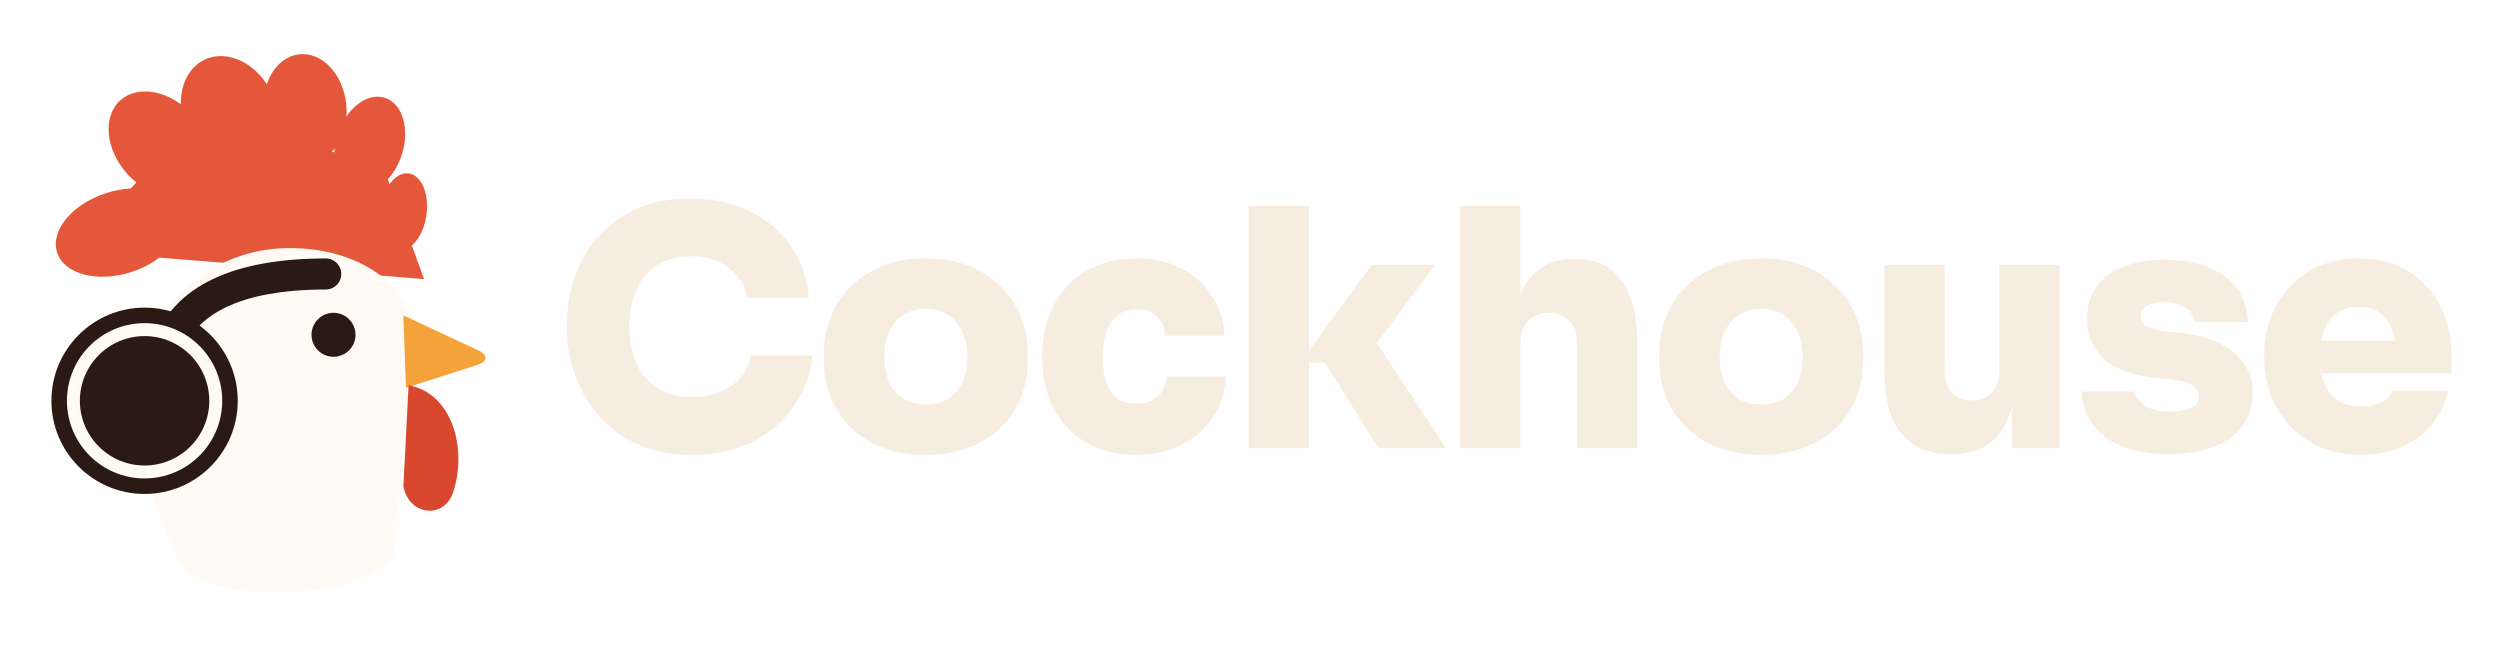
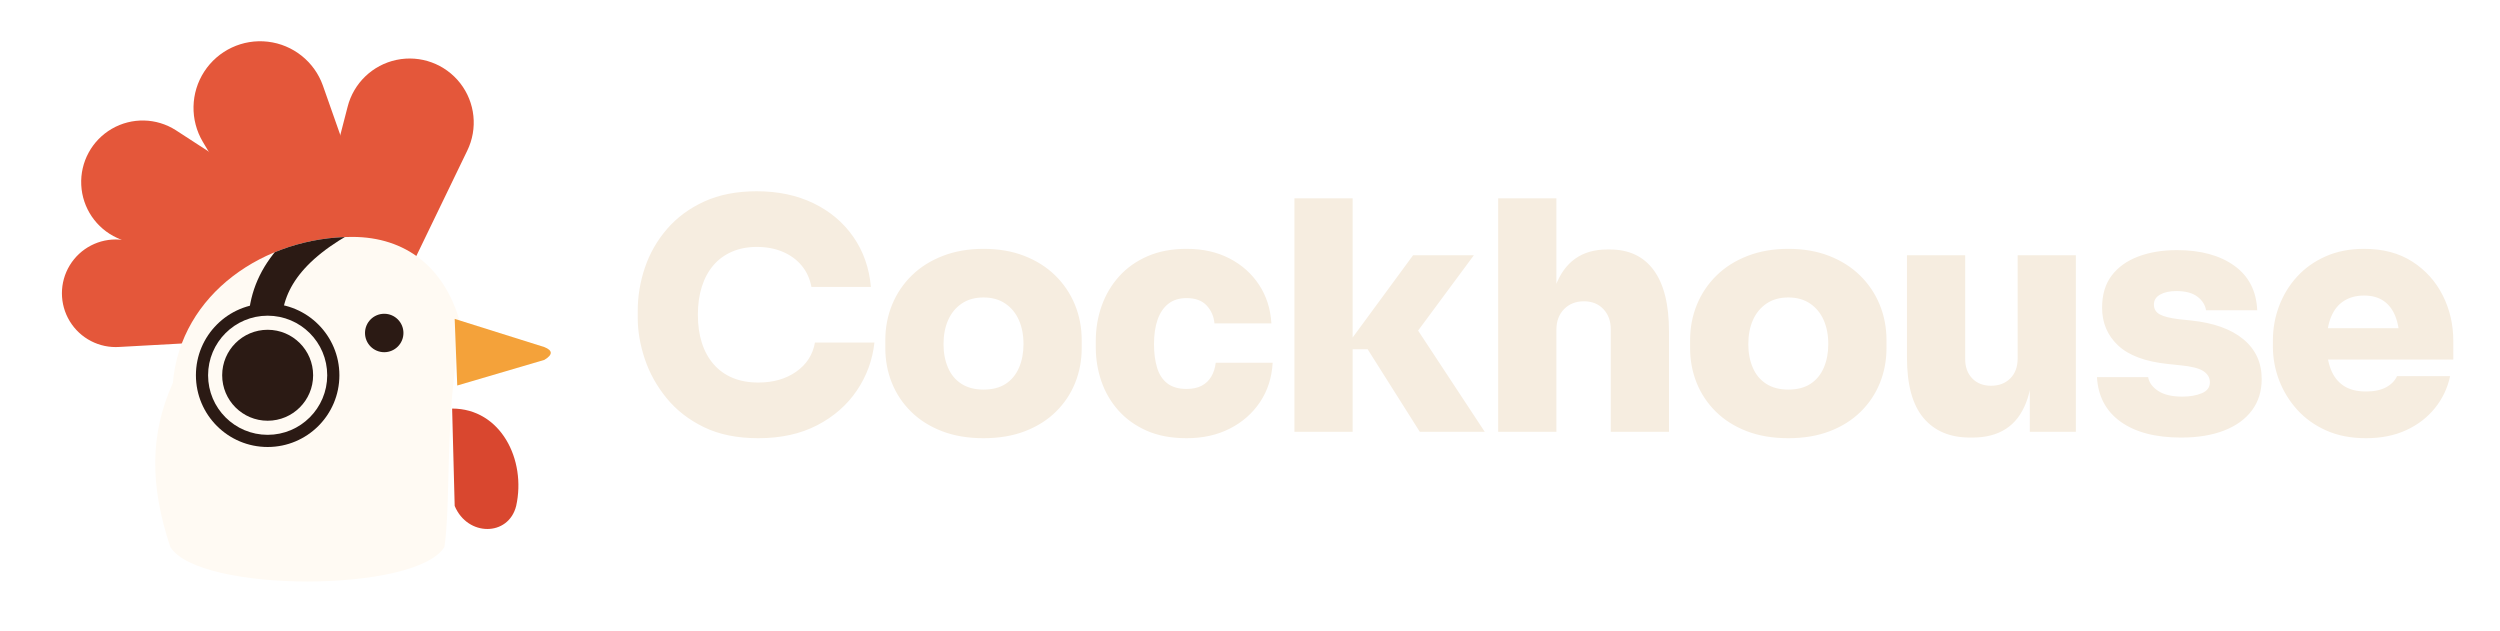
- <svg xmlns="http://www.w3.org/2000/svg" viewBox="-24 -24 1559.46 408">
-   <g transform="scale(0.80717) translate(-124 -156)">
+ <svg xmlns="http://www.w3.org/2000/svg" viewBox="-24 -24 1618.79 408">
+   <g transform="scale(0.82949) translate(-84 -150)">
    <g fill="#E4573A">
-       <ellipse cx="218" cy="238" rx="34" ry="46" transform="rotate(-42 218 238)" />
-       <ellipse cx="272" cy="214" rx="36" ry="46" transform="rotate(-25 272 214)" />
-       <ellipse cx="330" cy="210" rx="32" ry="42" transform="rotate(-6 330 210)" />
-       <ellipse cx="380" cy="238" rx="26" ry="38" transform="rotate(18 380 238)" />
-       <ellipse cx="406" cy="290" rx="18" ry="30" transform="rotate(8 406 290)" />
-       <ellipse cx="186" cy="306" rx="50" ry="32" transform="rotate(-18 186 306)" />
-       <path d="M150 320 L214 252 L300 230 L390 254 L422 342 L300 332 Z" />
+       <path d="M358.4 365.7 L419.8 238.7 A50 50 0 1 0 326.4 204.5 L291.1 341.0 A36 36 0 0 0 358.4 365.7 Z" />
+       <path d="M360.0 338.1 L307.1 187.8 A52 52 0 1 0 213.4 231.8 L295.1 368.5 A36 36 0 0 0 360.0 338.1 Z" />
+       <path d="M344.5 321.5 L192.3 222.7 A48 48 0 1 0 146.5 306.8 L312.1 381.0 A34 34 0 0 0 344.5 321.5 Z" />
+       <path d="M327.8 318.0 L148.3 308.1 A42 42 0 1 0 148.3 391.9 L327.8 382.0 A32 32 0 0 0 327.8 318.0 Z" />
    </g>
-     <path d="M232 560 C 214 520 196 470 200 430 C 205 365 255 318 318 318 C 368 318 402 342 414 372 L 410 426 C 404 470 404 520 398 556 C 380 590 250 596 232 560 Z" fill="#FFFAF3" />
-     <path d="M224 396 C 236 358 278 338 346 338" fill="none" stroke="#2B1A14" stroke-width="24" stroke-linecap="round" />
-     <circle cx="206" cy="436" r="72" fill="#2B1A14" />
-     <circle cx="206" cy="436" r="55" fill="none" stroke="#FFFAF3" stroke-width="10" />
+     <path d="M188 548 C 172 500 172 460 190 420 C 196 350 262 306 330 306 C 372 306 402 330 414 372 L 408 430 C 404 480 406 520 402 548 C 380 584 210 584 188 548 Z" fill="#FFFAF3" />
+     <clipPath id="band8">
+       <path d="M188 548 C 172 500 172 460 190 420 C 196 350 262 306 330 306 C 372 306 402 330 414 372 L 408 430 C 404 480 406 520 402 548 C 380 584 210 584 188 548 Z" />
+     </clipPath>
+     <path d="M262 380 C 260 344 280 314 330 288" fill="none" stroke="#2B1A14" stroke-width="26" clip-path="url(#band8)" />
+     <circle cx="264" cy="414" r="56" fill="#2B1A14" />
+     <circle cx="264" cy="414" r="41" fill="none" stroke="#FFFAF3" stroke-width="11" />
    <g fill="#2B1A14">
-       <circle cx="352" cy="385" r="17" />
+       <circle cx="355" cy="381" r="15" />
    </g>
-     <path d="M406 370 L466 398 Q474 404 464 408 L408 426 Z" fill="#F4A23A" />
-     <path d="M410 424 C 444 430 456 474 444 508 C 436 528 410 524 406 502 Z" fill="#D9472F" />
+     <path d="M410 370 L480 392 Q490 396 480 402 L412 422 Z" fill="#F4A23A" />
+     <path d="M408 440 C 446 440 466 480 458 516 C 452 540 420 540 410 516 Z" fill="#D9472F" />
  </g>
-   <path transform="translate(321.74 255.60) scale(0.20712)" d="M415 20Q316 20 245.0 -14.5Q174 -49 128.0 -105.5Q82 -162 60.0 -228.0Q38 -294 38 -356V-378Q38 -447 60.5 -513.5Q83 -580 129.5 -634.0Q176 -688 246.0 -720.0Q316 -752 410 -752Q510 -752 587.5 -714.5Q665 -677 712.0 -609.5Q759 -542 767 -453H581Q574 -491 551.0 -519.0Q528 -547 492.0 -562.5Q456 -578 410 -578Q367 -578 332.5 -563.0Q298 -548 274.5 -520.5Q251 -493 238.5 -454.0Q226 -415 226 -366Q226 -317 238.5 -278.0Q251 -239 275.5 -211.0Q300 -183 335.0 -168.5Q370 -154 415 -154Q485 -154 533.5 -188.0Q582 -222 592 -279H778Q769 -197 723.0 -129.0Q677 -61 599.0 -20.5Q521 20 415 20ZM1119 20Q1046 20 989.0 -2.0Q932 -24 892.5 -63.0Q853 -102 832.5 -153.0Q812 -204 812 -262V-286Q812 -346 833.5 -398.0Q855 -450 895.0 -489.0Q935 -528 992.0 -550.0Q1049 -572 1119 -572Q1190 -572 1246.5 -550.0Q1303 -528 1343.0 -489.0Q1383 -450 1404.5 -398.0Q1426 -346 1426 -286V-262Q1426 -204 1405.5 -153.0Q1385 -102 1345.5 -63.0Q1306 -24 1249.0 -2.0Q1192 20 1119 20ZM1119 -132Q1161 -132 1188.5 -150.0Q1216 -168 1230.0 -200.5Q1244 -233 1244 -274Q1244 -317 1229.5 -349.5Q1215 -382 1187.0 -401.0Q1159 -420 1119 -420Q1079 -420 1051.0 -401.0Q1023 -382 1008.5 -349.5Q994 -317 994 -274Q994 -233 1008.0 -200.5Q1022 -168 1050.0 -150.0Q1078 -132 1119 -132ZM1754 20Q1682 20 1629.0 -3.5Q1576 -27 1540.5 -67.0Q1505 -107 1487.5 -158.0Q1470 -209 1470 -264V-284Q1470 -342 1488.5 -394.0Q1507 -446 1543.0 -486.0Q1579 -526 1632.0 -549.0Q1685 -572 1754 -572Q1830 -572 1888.0 -542.0Q1946 -512 1980.5 -459.5Q2015 -407 2019 -339H1841Q1838 -372 1816.5 -395.0Q1795 -418 1754 -418Q1719 -418 1696.5 -400.0Q1674 -382 1663.0 -350.0Q1652 -318 1652 -274Q1652 -233 1661.5 -201.0Q1671 -169 1693.5 -151.5Q1716 -134 1754 -134Q1782 -134 1801.0 -144.0Q1820 -154 1831.0 -172.5Q1842 -191 1845 -216H2023Q2019 -146 1983.5 -93.0Q1948 -40 1889.0 -10.0Q1830 20 1754 20ZM2483 0 2320 -258H2246L2462 -552H2652L2447 -275V-363L2686 0ZM2091 0V-730H2273V0ZM2728 0V-730H2910V-314H2886Q2886 -398 2907.0 -455.0Q2928 -512 2968.5 -541.0Q3009 -570 3069 -570H3077Q3167 -570 3214.5 -505.0Q3262 -440 3262 -314V0H3080V-321Q3080 -359 3057.0 -383.5Q3034 -408 2996 -408Q2958 -408 2934.0 -383.5Q2910 -359 2910 -319V0ZM3635 20Q3562 20 3505.0 -2.0Q3448 -24 3408.5 -63.0Q3369 -102 3348.5 -153.0Q3328 -204 3328 -262V-286Q3328 -346 3349.5 -398.0Q3371 -450 3411.0 -489.0Q3451 -528 3508.0 -550.0Q3565 -572 3635 -572Q3706 -572 3762.5 -550.0Q3819 -528 3859.0 -489.0Q3899 -450 3920.5 -398.0Q3942 -346 3942 -286V-262Q3942 -204 3921.5 -153.0Q3901 -102 3861.5 -63.0Q3822 -24 3765.0 -2.0Q3708 20 3635 20ZM3635 -132Q3677 -132 3704.5 -150.0Q3732 -168 3746.0 -200.5Q3760 -233 3760 -274Q3760 -317 3745.5 -349.5Q3731 -382 3703.0 -401.0Q3675 -420 3635 -420Q3595 -420 3567.0 -401.0Q3539 -382 3524.5 -349.5Q3510 -317 3510 -274Q3510 -233 3524.0 -200.5Q3538 -168 3566.0 -150.0Q3594 -132 3635 -132ZM4203 18Q4109 18 4057.5 -43.5Q4006 -105 4006 -232V-552H4188V-227Q4188 -190 4210.0 -167.0Q4232 -144 4269 -144Q4306 -144 4329.0 -167.0Q4352 -190 4352 -229V-552H4534V0H4390V-232H4400Q4400 -147 4378.5 -91.5Q4357 -36 4315.0 -9.0Q4273 18 4211 18ZM4863 18Q4743 18 4674.0 -31.5Q4605 -81 4600 -171H4760Q4764 -146 4791.0 -128.0Q4818 -110 4867 -110Q4902 -110 4927.5 -120.5Q4953 -131 4953 -155Q4953 -176 4933.0 -189.5Q4913 -203 4860 -208L4822 -212Q4716 -223 4666.0 -270.0Q4616 -317 4616 -388Q4616 -449 4646.0 -488.5Q4676 -528 4729.0 -548.0Q4782 -568 4850 -568Q4961 -568 5029.0 -519.5Q5097 -471 5101 -380H4941Q4937 -405 4914.0 -422.5Q4891 -440 4848 -440Q4817 -440 4797.5 -429.0Q4778 -418 4778 -398Q4778 -377 4796.5 -367.0Q4815 -357 4856 -352L4894 -348Q5000 -337 5057.5 -289.5Q5115 -242 5115 -165Q5115 -108 5084.5 -67.0Q5054 -26 4997.5 -4.0Q4941 18 4863 18ZM5441 20Q5371 20 5317.0 -4.0Q5263 -28 5226.0 -69.0Q5189 -110 5169.5 -161.0Q5150 -212 5150 -266V-286Q5150 -342 5169.5 -393.5Q5189 -445 5225.5 -485.0Q5262 -525 5315.0 -548.5Q5368 -572 5435 -572Q5524 -572 5586.0 -532.0Q5648 -492 5681.0 -426.5Q5714 -361 5714 -284V-226H5226V-324H5609L5546 -280Q5546 -327 5533.5 -359.5Q5521 -392 5496.5 -409.0Q5472 -426 5435 -426Q5399 -426 5372.5 -409.5Q5346 -393 5332.0 -359.5Q5318 -326 5318 -275Q5318 -229 5331.0 -195.5Q5344 -162 5371.0 -144.0Q5398 -126 5441 -126Q5479 -126 5503.5 -139.0Q5528 -152 5538 -174H5704Q5692 -118 5656.5 -74.0Q5621 -30 5566.5 -5.0Q5512 20 5441 20Z" fill="#F6EDE0" />
+   <path transform="translate(381.07 255.60) scale(0.20712)" d="M415 20Q316 20 245.0 -14.5Q174 -49 128.0 -105.5Q82 -162 60.0 -228.0Q38 -294 38 -356V-378Q38 -447 60.5 -513.5Q83 -580 129.5 -634.0Q176 -688 246.0 -720.0Q316 -752 410 -752Q510 -752 587.5 -714.5Q665 -677 712.0 -609.5Q759 -542 767 -453H581Q574 -491 551.0 -519.0Q528 -547 492.0 -562.5Q456 -578 410 -578Q367 -578 332.5 -563.0Q298 -548 274.5 -520.5Q251 -493 238.5 -454.0Q226 -415 226 -366Q226 -317 238.5 -278.0Q251 -239 275.5 -211.0Q300 -183 335.0 -168.5Q370 -154 415 -154Q485 -154 533.5 -188.0Q582 -222 592 -279H778Q769 -197 723.0 -129.0Q677 -61 599.0 -20.5Q521 20 415 20ZM1119 20Q1046 20 989.0 -2.0Q932 -24 892.5 -63.0Q853 -102 832.5 -153.0Q812 -204 812 -262V-286Q812 -346 833.5 -398.0Q855 -450 895.0 -489.0Q935 -528 992.0 -550.0Q1049 -572 1119 -572Q1190 -572 1246.5 -550.0Q1303 -528 1343.0 -489.0Q1383 -450 1404.5 -398.0Q1426 -346 1426 -286V-262Q1426 -204 1405.5 -153.0Q1385 -102 1345.5 -63.0Q1306 -24 1249.0 -2.0Q1192 20 1119 20ZM1119 -132Q1161 -132 1188.5 -150.0Q1216 -168 1230.0 -200.5Q1244 -233 1244 -274Q1244 -317 1229.5 -349.5Q1215 -382 1187.0 -401.0Q1159 -420 1119 -420Q1079 -420 1051.0 -401.0Q1023 -382 1008.5 -349.5Q994 -317 994 -274Q994 -233 1008.0 -200.5Q1022 -168 1050.0 -150.0Q1078 -132 1119 -132ZM1754 20Q1682 20 1629.0 -3.5Q1576 -27 1540.5 -67.0Q1505 -107 1487.5 -158.0Q1470 -209 1470 -264V-284Q1470 -342 1488.5 -394.0Q1507 -446 1543.0 -486.0Q1579 -526 1632.0 -549.0Q1685 -572 1754 -572Q1830 -572 1888.0 -542.0Q1946 -512 1980.5 -459.5Q2015 -407 2019 -339H1841Q1838 -372 1816.5 -395.0Q1795 -418 1754 -418Q1719 -418 1696.5 -400.0Q1674 -382 1663.0 -350.0Q1652 -318 1652 -274Q1652 -233 1661.5 -201.0Q1671 -169 1693.5 -151.5Q1716 -134 1754 -134Q1782 -134 1801.0 -144.0Q1820 -154 1831.0 -172.5Q1842 -191 1845 -216H2023Q2019 -146 1983.5 -93.0Q1948 -40 1889.0 -10.0Q1830 20 1754 20ZM2483 0 2320 -258H2246L2462 -552H2652L2447 -275V-363L2686 0ZM2091 0V-730H2273V0ZM2728 0V-730H2910V-314H2886Q2886 -398 2907.0 -455.0Q2928 -512 2968.5 -541.0Q3009 -570 3069 -570H3077Q3167 -570 3214.5 -505.0Q3262 -440 3262 -314V0H3080V-321Q3080 -359 3057.0 -383.5Q3034 -408 2996 -408Q2958 -408 2934.0 -383.5Q2910 -359 2910 -319V0ZM3635 20Q3562 20 3505.0 -2.0Q3448 -24 3408.5 -63.0Q3369 -102 3348.5 -153.0Q3328 -204 3328 -262V-286Q3328 -346 3349.5 -398.0Q3371 -450 3411.0 -489.0Q3451 -528 3508.0 -550.0Q3565 -572 3635 -572Q3706 -572 3762.5 -550.0Q3819 -528 3859.0 -489.0Q3899 -450 3920.5 -398.0Q3942 -346 3942 -286V-262Q3942 -204 3921.5 -153.0Q3901 -102 3861.5 -63.0Q3822 -24 3765.0 -2.0Q3708 20 3635 20ZM3635 -132Q3677 -132 3704.5 -150.0Q3732 -168 3746.0 -200.5Q3760 -233 3760 -274Q3760 -317 3745.5 -349.5Q3731 -382 3703.0 -401.0Q3675 -420 3635 -420Q3595 -420 3567.0 -401.0Q3539 -382 3524.5 -349.5Q3510 -317 3510 -274Q3510 -233 3524.0 -200.5Q3538 -168 3566.0 -150.0Q3594 -132 3635 -132ZM4203 18Q4109 18 4057.5 -43.5Q4006 -105 4006 -232V-552H4188V-227Q4188 -190 4210.0 -167.0Q4232 -144 4269 -144Q4306 -144 4329.0 -167.0Q4352 -190 4352 -229V-552H4534V0H4390V-232H4400Q4400 -147 4378.5 -91.5Q4357 -36 4315.0 -9.0Q4273 18 4211 18ZM4863 18Q4743 18 4674.0 -31.5Q4605 -81 4600 -171H4760Q4764 -146 4791.0 -128.0Q4818 -110 4867 -110Q4902 -110 4927.5 -120.5Q4953 -131 4953 -155Q4953 -176 4933.0 -189.5Q4913 -203 4860 -208L4822 -212Q4716 -223 4666.0 -270.0Q4616 -317 4616 -388Q4616 -449 4646.0 -488.5Q4676 -528 4729.0 -548.0Q4782 -568 4850 -568Q4961 -568 5029.0 -519.5Q5097 -471 5101 -380H4941Q4937 -405 4914.0 -422.5Q4891 -440 4848 -440Q4817 -440 4797.5 -429.0Q4778 -418 4778 -398Q4778 -377 4796.5 -367.0Q4815 -357 4856 -352L4894 -348Q5000 -337 5057.5 -289.5Q5115 -242 5115 -165Q5115 -108 5084.5 -67.0Q5054 -26 4997.5 -4.0Q4941 18 4863 18ZM5441 20Q5371 20 5317.0 -4.0Q5263 -28 5226.0 -69.0Q5189 -110 5169.5 -161.0Q5150 -212 5150 -266V-286Q5150 -342 5169.5 -393.5Q5189 -445 5225.5 -485.0Q5262 -525 5315.0 -548.5Q5368 -572 5435 -572Q5524 -572 5586.0 -532.0Q5648 -492 5681.0 -426.5Q5714 -361 5714 -284V-226H5226V-324H5609L5546 -280Q5546 -327 5533.5 -359.5Q5521 -392 5496.5 -409.0Q5472 -426 5435 -426Q5399 -426 5372.5 -409.5Q5346 -393 5332.0 -359.5Q5318 -326 5318 -275Q5318 -229 5331.0 -195.5Q5344 -162 5371.0 -144.0Q5398 -126 5441 -126Q5479 -126 5503.5 -139.0Q5528 -152 5538 -174H5704Q5692 -118 5656.5 -74.0Q5621 -30 5566.5 -5.0Q5512 20 5441 20Z" fill="#F6EDE0" />
</svg>
